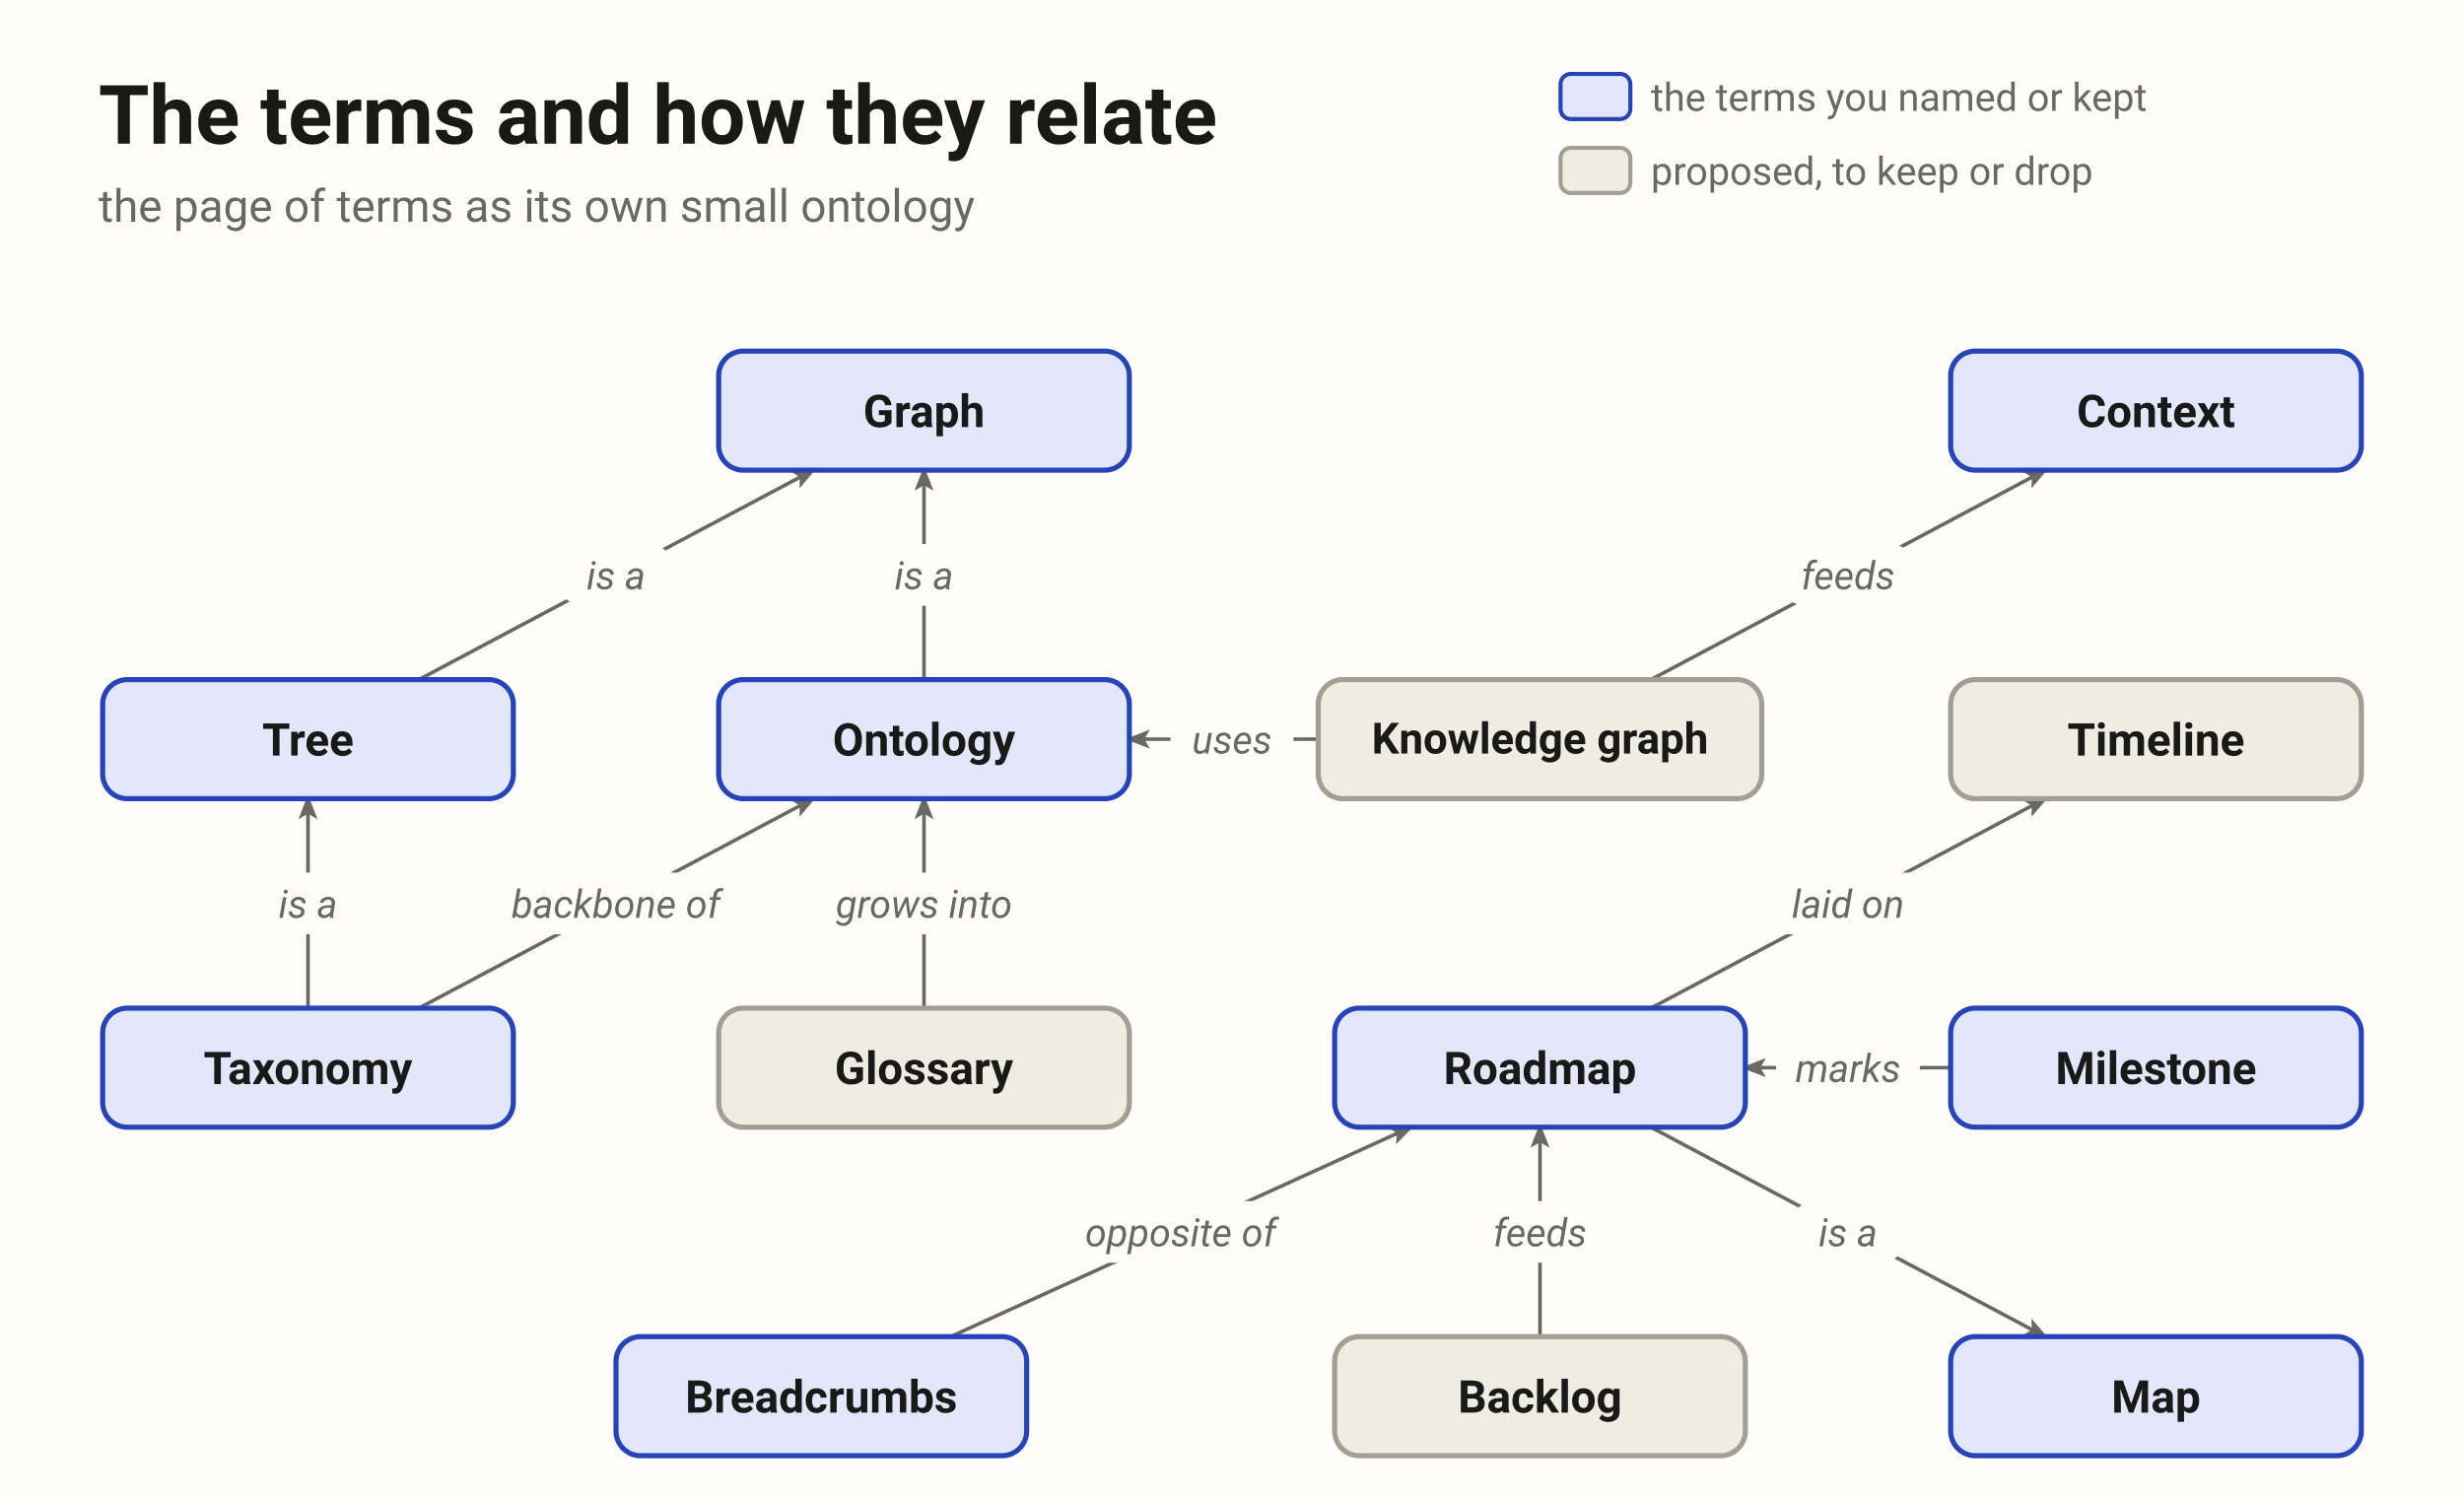
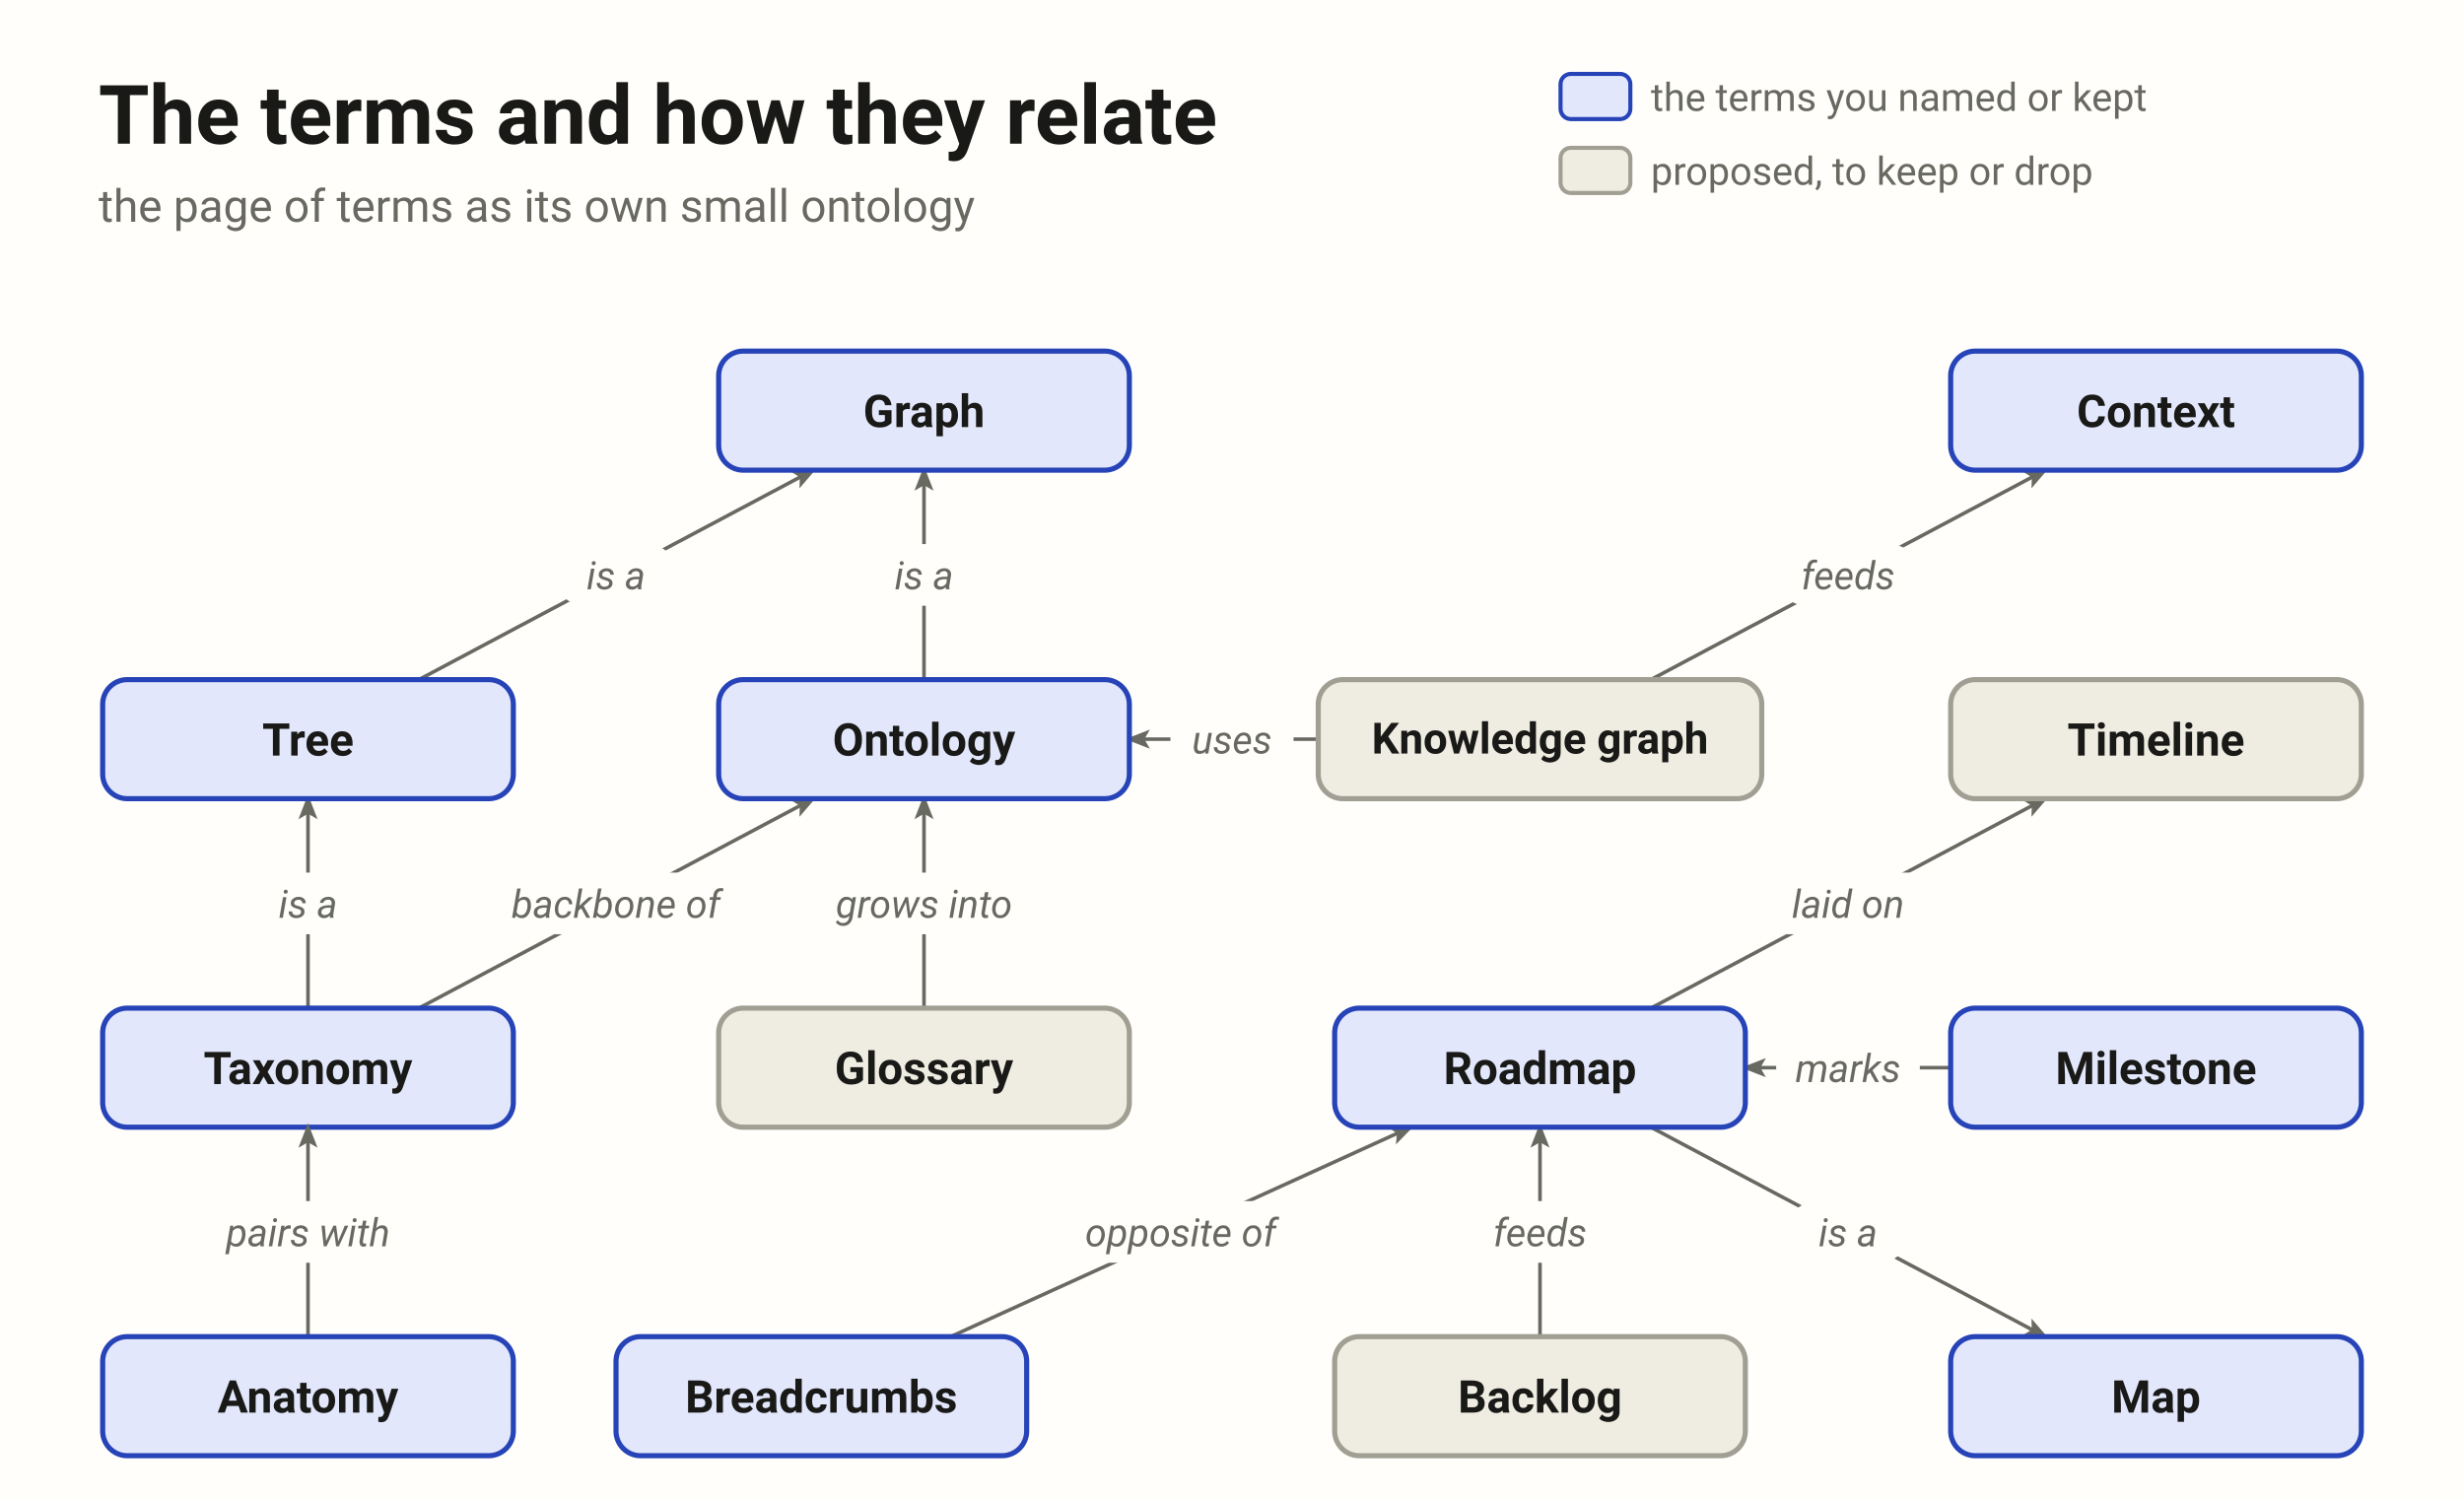
<svg xmlns="http://www.w3.org/2000/svg" viewBox="0 0 1200 730" font-family="system-ui, -apple-system, 'Segoe UI', Roboto, sans-serif">
  <rect width="1200" height="730" fill="#fffefb" />
  <defs>
    <marker id="a" viewBox="0 0 12 12" refX="8" refY="6" markerUnits="userSpaceOnUse" markerWidth="16" markerHeight="16" orient="auto">
      <path d="M2 2.5 L11 6 L2 9.5 L4 6 z" fill="#686a61" stroke-linejoin="round" />
    </marker>
  </defs>
  <text x="48" y="70" fill="#191a17" font-size="40" font-weight="700">The terms and how they relate</text>
  <text x="48" y="108" fill="#686a61" font-size="22">the page of terms as its own small ontology</text>
  <line x1="204" y1="331" x2="394.23" y2="229.94" stroke="#686a61" stroke-width="1.75" stroke-linecap="round" marker-end="url(#a)" />
  <rect x="270" y="265" width="60" height="30" rx="15" fill="#fffefb" />
  <text x="300" y="287" fill="#686a61" font-size="19" font-style="italic" text-anchor="middle">is a</text>
  <line x1="450" y1="331" x2="450" y2="231" stroke="#686a61" stroke-width="1.75" stroke-linecap="round" marker-end="url(#a)" />
  <rect x="420" y="265" width="60" height="30" rx="15" fill="#fffefb" />
  <text x="450" y="287" fill="#686a61" font-size="19" font-style="italic" text-anchor="middle">is a</text>
  <line x1="150" y1="491" x2="150" y2="391" stroke="#686a61" stroke-width="1.75" stroke-linecap="round" marker-end="url(#a)" />
  <rect x="120" y="425" width="60" height="30" rx="15" fill="#fffefb" />
  <text x="150" y="447" fill="#686a61" font-size="19" font-style="italic" text-anchor="middle">is a</text>
  <line x1="204" y1="491" x2="394.23" y2="389.94" stroke="#686a61" stroke-width="1.75" stroke-linecap="round" marker-end="url(#a)" />
  <rect x="235" y="425" width="130" height="30" rx="15" fill="#fffefb" />
  <text x="300" y="447" fill="#686a61" font-size="19" font-style="italic" text-anchor="middle">backbone of</text>
  <line x1="450" y1="491" x2="450" y2="391" stroke="#686a61" stroke-width="1.75" stroke-linecap="round" marker-end="url(#a)" />
  <rect x="390" y="425" width="120" height="30" rx="15" fill="#fffefb" />
  <text x="450" y="447" fill="#686a61" font-size="19" font-style="italic" text-anchor="middle">grows into</text>
  <line x1="650" y1="360" x2="552" y2="360" stroke="#686a61" stroke-width="1.75" stroke-linecap="round" marker-end="url(#a)" />
  <rect x="570" y="345" width="60" height="30" rx="15" fill="#fffefb" />
  <text x="600" y="367" fill="#686a61" font-size="19" font-style="italic" text-anchor="middle">uses</text>
  <line x1="804" y1="331" x2="994.23" y2="229.94" stroke="#686a61" stroke-width="1.75" stroke-linecap="round" marker-end="url(#a)" />
  <rect x="865" y="265" width="70" height="30" rx="15" fill="#fffefb" />
  <text x="900" y="287" fill="#686a61" font-size="19" font-style="italic" text-anchor="middle">feeds</text>
  <line x1="804" y1="491" x2="994.23" y2="389.94" stroke="#686a61" stroke-width="1.75" stroke-linecap="round" marker-end="url(#a)" />
  <rect x="855" y="425" width="90" height="30" rx="15" fill="#fffefb" />
  <text x="900" y="447" fill="#686a61" font-size="19" font-style="italic" text-anchor="middle">laid on</text>
  <line x1="950" y1="520" x2="852" y2="520" stroke="#686a61" stroke-width="1.75" stroke-linecap="round" marker-end="url(#a)" />
  <rect x="865" y="505" width="70" height="30" rx="15" fill="#fffefb" />
  <text x="900" y="527" fill="#686a61" font-size="19" font-style="italic" text-anchor="middle">marks</text>
  <line x1="750" y1="651" x2="750" y2="551" stroke="#686a61" stroke-width="1.75" stroke-linecap="round" marker-end="url(#a)" />
  <rect x="715" y="585" width="70" height="30" rx="15" fill="#fffefb" />
  <text x="750" y="607" fill="#686a61" font-size="19" font-style="italic" text-anchor="middle">feeds</text>
  <line x1="804" y1="549" x2="994.23" y2="650.06" stroke="#686a61" stroke-width="1.75" stroke-linecap="round" marker-end="url(#a)" />
  <rect x="870" y="585" width="60" height="30" rx="15" fill="#fffefb" />
  <text x="900" y="607" fill="#686a61" font-size="19" font-style="italic" text-anchor="middle">is a</text>
  <line x1="463" y1="651" x2="685.18" y2="549.83" stroke="#686a61" stroke-width="1.75" stroke-linecap="round" marker-end="url(#a)" />
  <rect x="510" y="585" width="130" height="30" rx="15" fill="#fffefb" />
  <text x="575" y="607" fill="#686a61" font-size="19" font-style="italic" text-anchor="middle">opposite of</text>
  <rect x="350.0" y="171.0" width="200" height="58" rx="12" fill="#e2e7fb" stroke="#2743b8" stroke-width="2.5" />
  <text x="450" y="208" fill="#191a17" font-size="22" font-weight="700" text-anchor="middle">Graph</text>
  <rect x="950.0" y="171.0" width="200" height="58" rx="12" fill="#e2e7fb" stroke="#2743b8" stroke-width="2.5" />
  <text x="1050" y="208" fill="#191a17" font-size="22" font-weight="700" text-anchor="middle">Context</text>
  <rect x="50.0" y="331.0" width="200" height="58" rx="12" fill="#e2e7fb" stroke="#2743b8" stroke-width="2.5" />
  <text x="150" y="368" fill="#191a17" font-size="22" font-weight="700" text-anchor="middle">Tree</text>
  <rect x="350.0" y="331.0" width="200" height="58" rx="12" fill="#e2e7fb" stroke="#2743b8" stroke-width="2.5" />
  <text x="450" y="368" fill="#191a17" font-size="22" font-weight="700" text-anchor="middle">Ontology</text>
  <rect x="642.0" y="331.0" width="216" height="58" rx="12" fill="#efece2" stroke="#a19f93" stroke-width="2.5" />
  <text x="750" y="367" fill="#191a17" font-size="21" font-weight="700" text-anchor="middle">Knowledge graph</text>
  <rect x="950.0" y="331.0" width="200" height="58" rx="12" fill="#efece2" stroke="#a19f93" stroke-width="2.5" />
  <text x="1050" y="368" fill="#191a17" font-size="22" font-weight="700" text-anchor="middle">Timeline</text>
  <rect x="50.0" y="491.0" width="200" height="58" rx="12" fill="#e2e7fb" stroke="#2743b8" stroke-width="2.5" />
  <text x="150" y="528" fill="#191a17" font-size="22" font-weight="700" text-anchor="middle">Taxonomy</text>
  <rect x="350.0" y="491.0" width="200" height="58" rx="12" fill="#efece2" stroke="#a19f93" stroke-width="2.5" />
  <text x="450" y="528" fill="#191a17" font-size="22" font-weight="700" text-anchor="middle">Glossary</text>
  <rect x="650.0" y="491.0" width="200" height="58" rx="12" fill="#e2e7fb" stroke="#2743b8" stroke-width="2.5" />
  <text x="750" y="528" fill="#191a17" font-size="22" font-weight="700" text-anchor="middle">Roadmap</text>
  <rect x="950.0" y="491.0" width="200" height="58" rx="12" fill="#e2e7fb" stroke="#2743b8" stroke-width="2.5" />
  <text x="1050" y="528" fill="#191a17" font-size="22" font-weight="700" text-anchor="middle">Milestone</text>
  <rect x="650.0" y="651.0" width="200" height="58" rx="12" fill="#efece2" stroke="#a19f93" stroke-width="2.5" />
  <text x="750" y="688" fill="#191a17" font-size="22" font-weight="700" text-anchor="middle">Backlog</text>
  <rect x="950.0" y="651.0" width="200" height="58" rx="12" fill="#e2e7fb" stroke="#2743b8" stroke-width="2.5" />
  <text x="1050" y="688" fill="#191a17" font-size="22" font-weight="700" text-anchor="middle">Map</text>
  <rect x="300.0" y="651.0" width="200" height="58" rx="12" fill="#e2e7fb" stroke="#2743b8" stroke-width="2.5" />
  <text x="400" y="688" fill="#191a17" font-size="22" font-weight="700" text-anchor="middle">Breadcrumbs</text>
+   <line x1="150" y1="651" x2="150" y2="551" stroke="#686a61" stroke-width="1.75" stroke-linecap="round" marker-end="url(#a)" />
+   <rect x="85" y="585" width="130" height="30" rx="15" fill="#fffefb" />
+   <text x="150" y="607" fill="#686a61" font-size="19" font-style="italic" text-anchor="middle">pairs with</text>
+   <rect x="50.0" y="651.0" width="200" height="58" rx="12" fill="#e2e7fb" stroke="#2743b8" stroke-width="2.5" />
+   <text x="150" y="688" fill="#191a17" font-size="22" font-weight="700" text-anchor="middle">Anatomy</text>
  <g font-size="19" fill="#686a61">
    <rect x="760" y="36" width="34" height="22" rx="5" fill="#e2e7fb" stroke="#2743b8" stroke-width="2" />
    <text x="804" y="54">the terms you named or kept</text>
    <rect x="760" y="72" width="34" height="22" rx="5" fill="#efece2" stroke="#a19f93" stroke-width="2" />
    <text x="804" y="90">proposed, to keep or drop</text>
  </g>
</svg>
